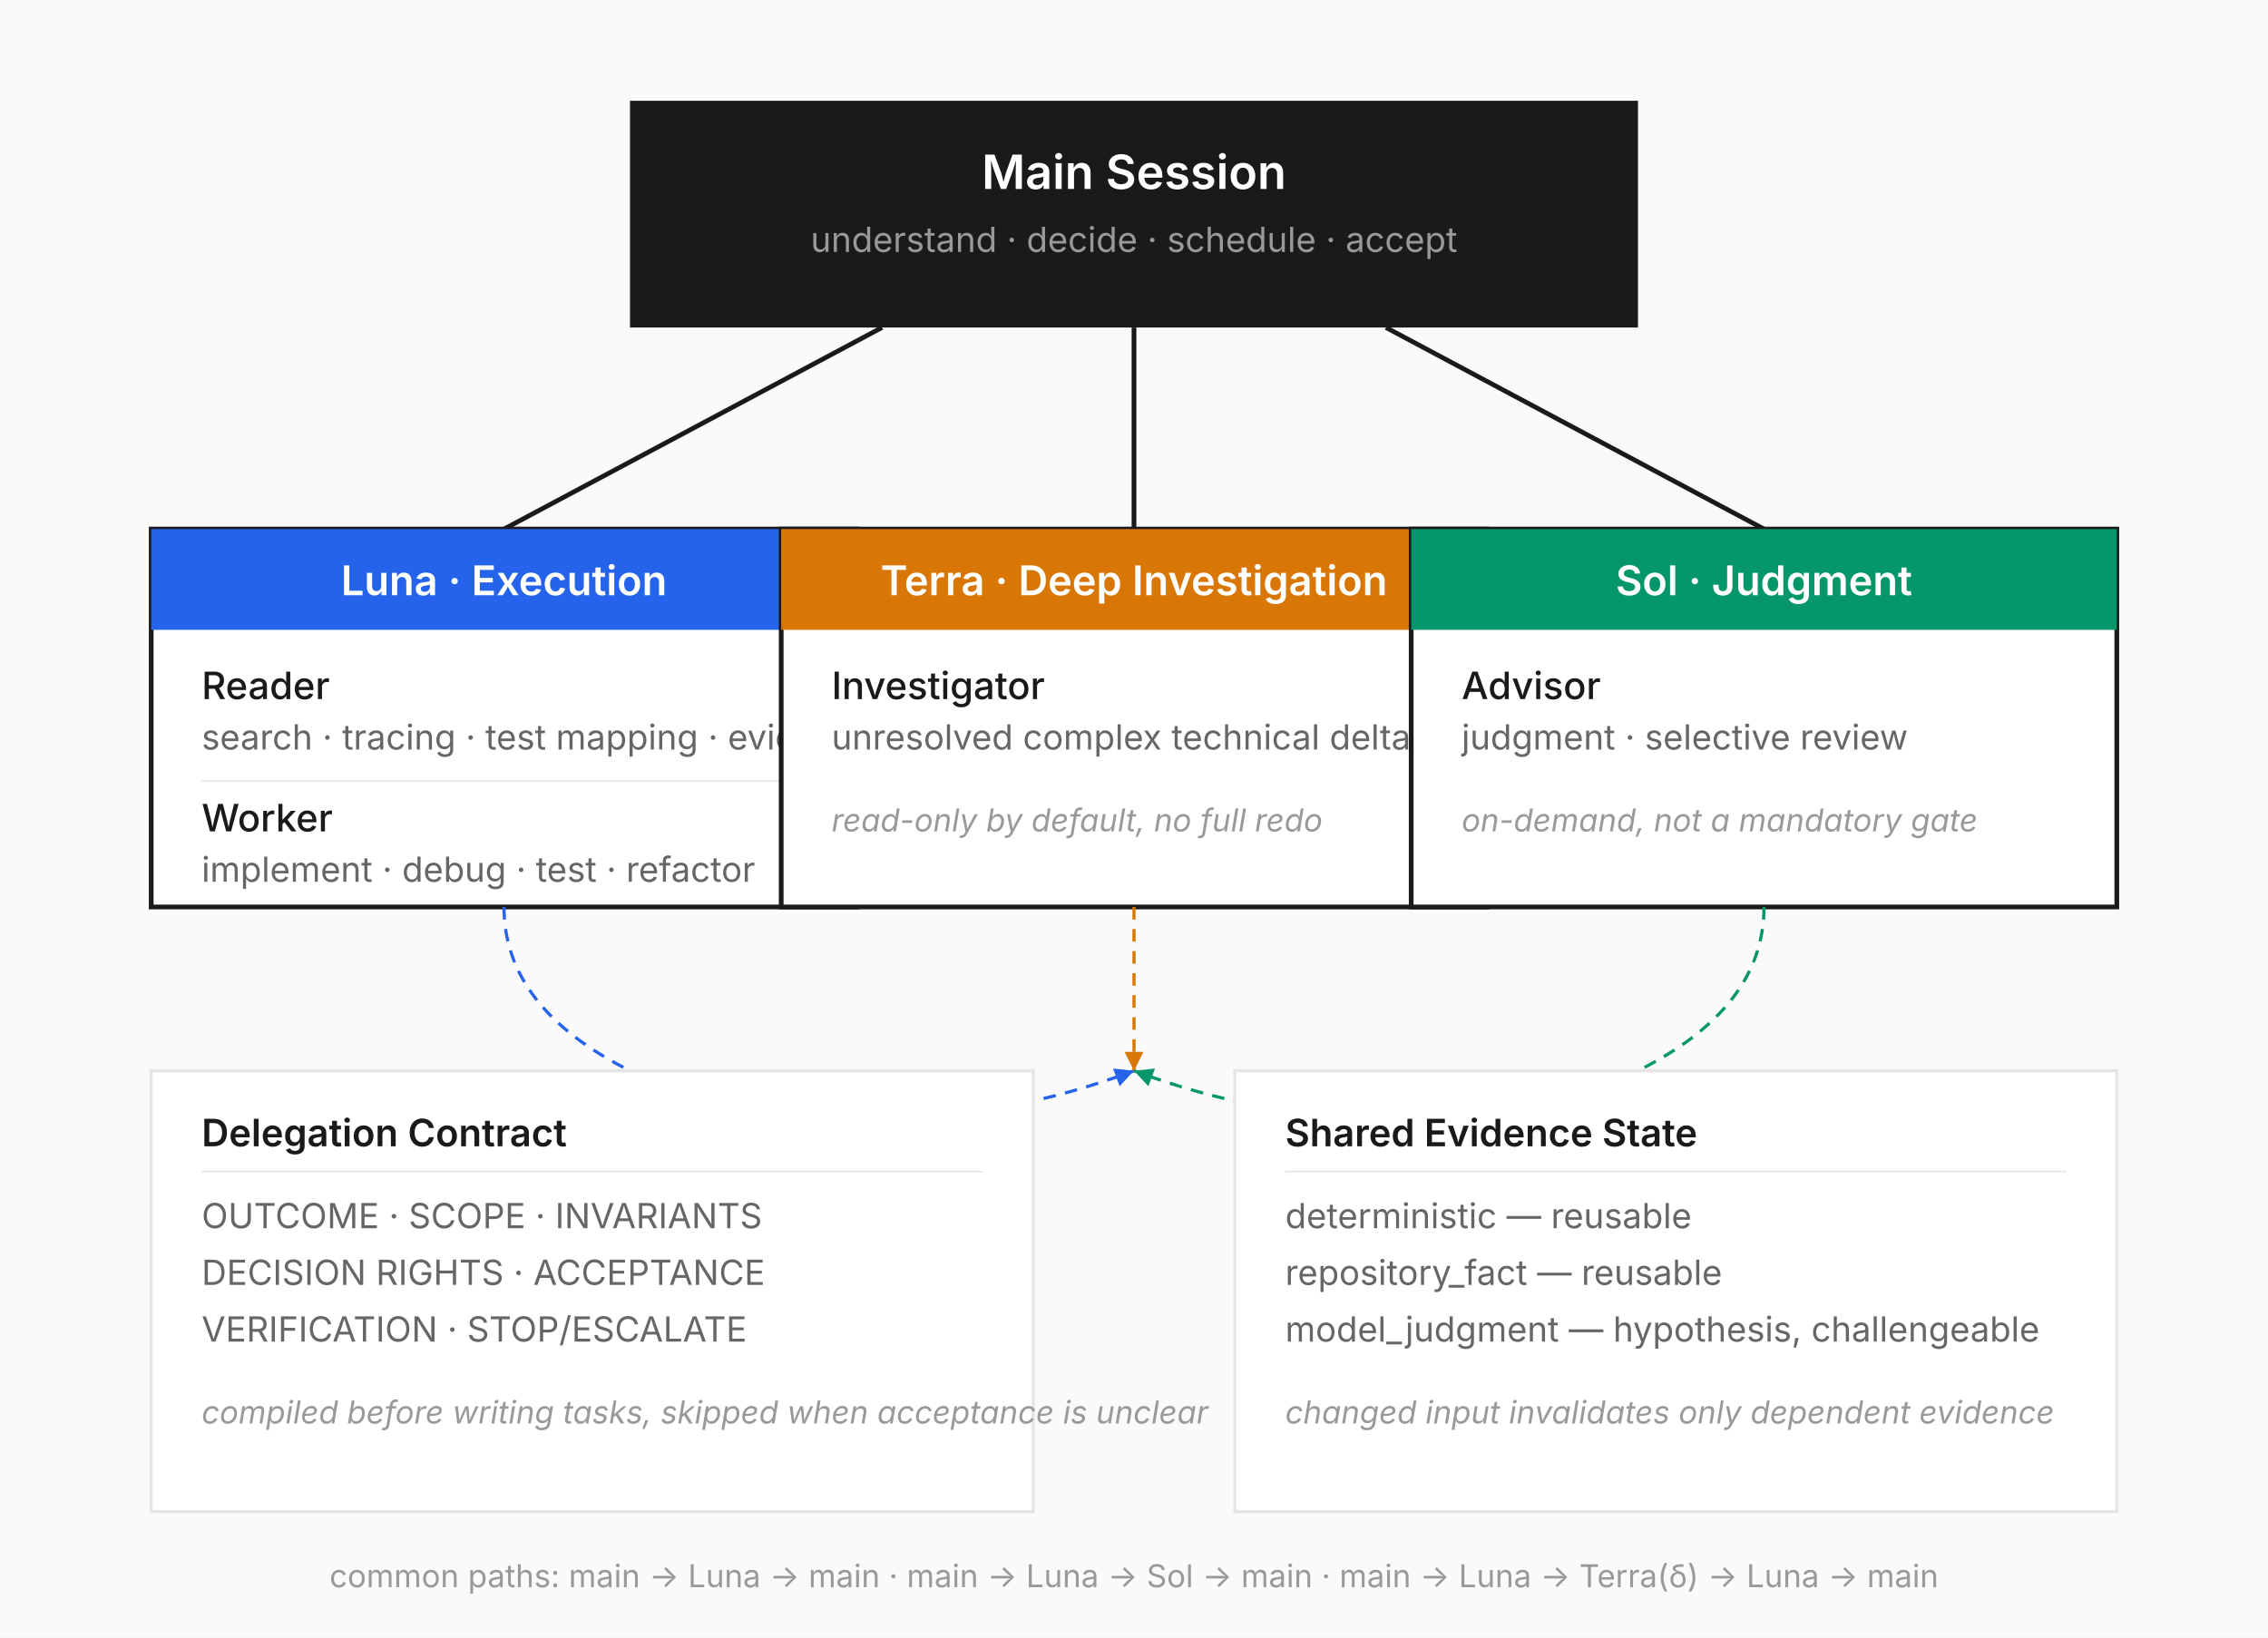
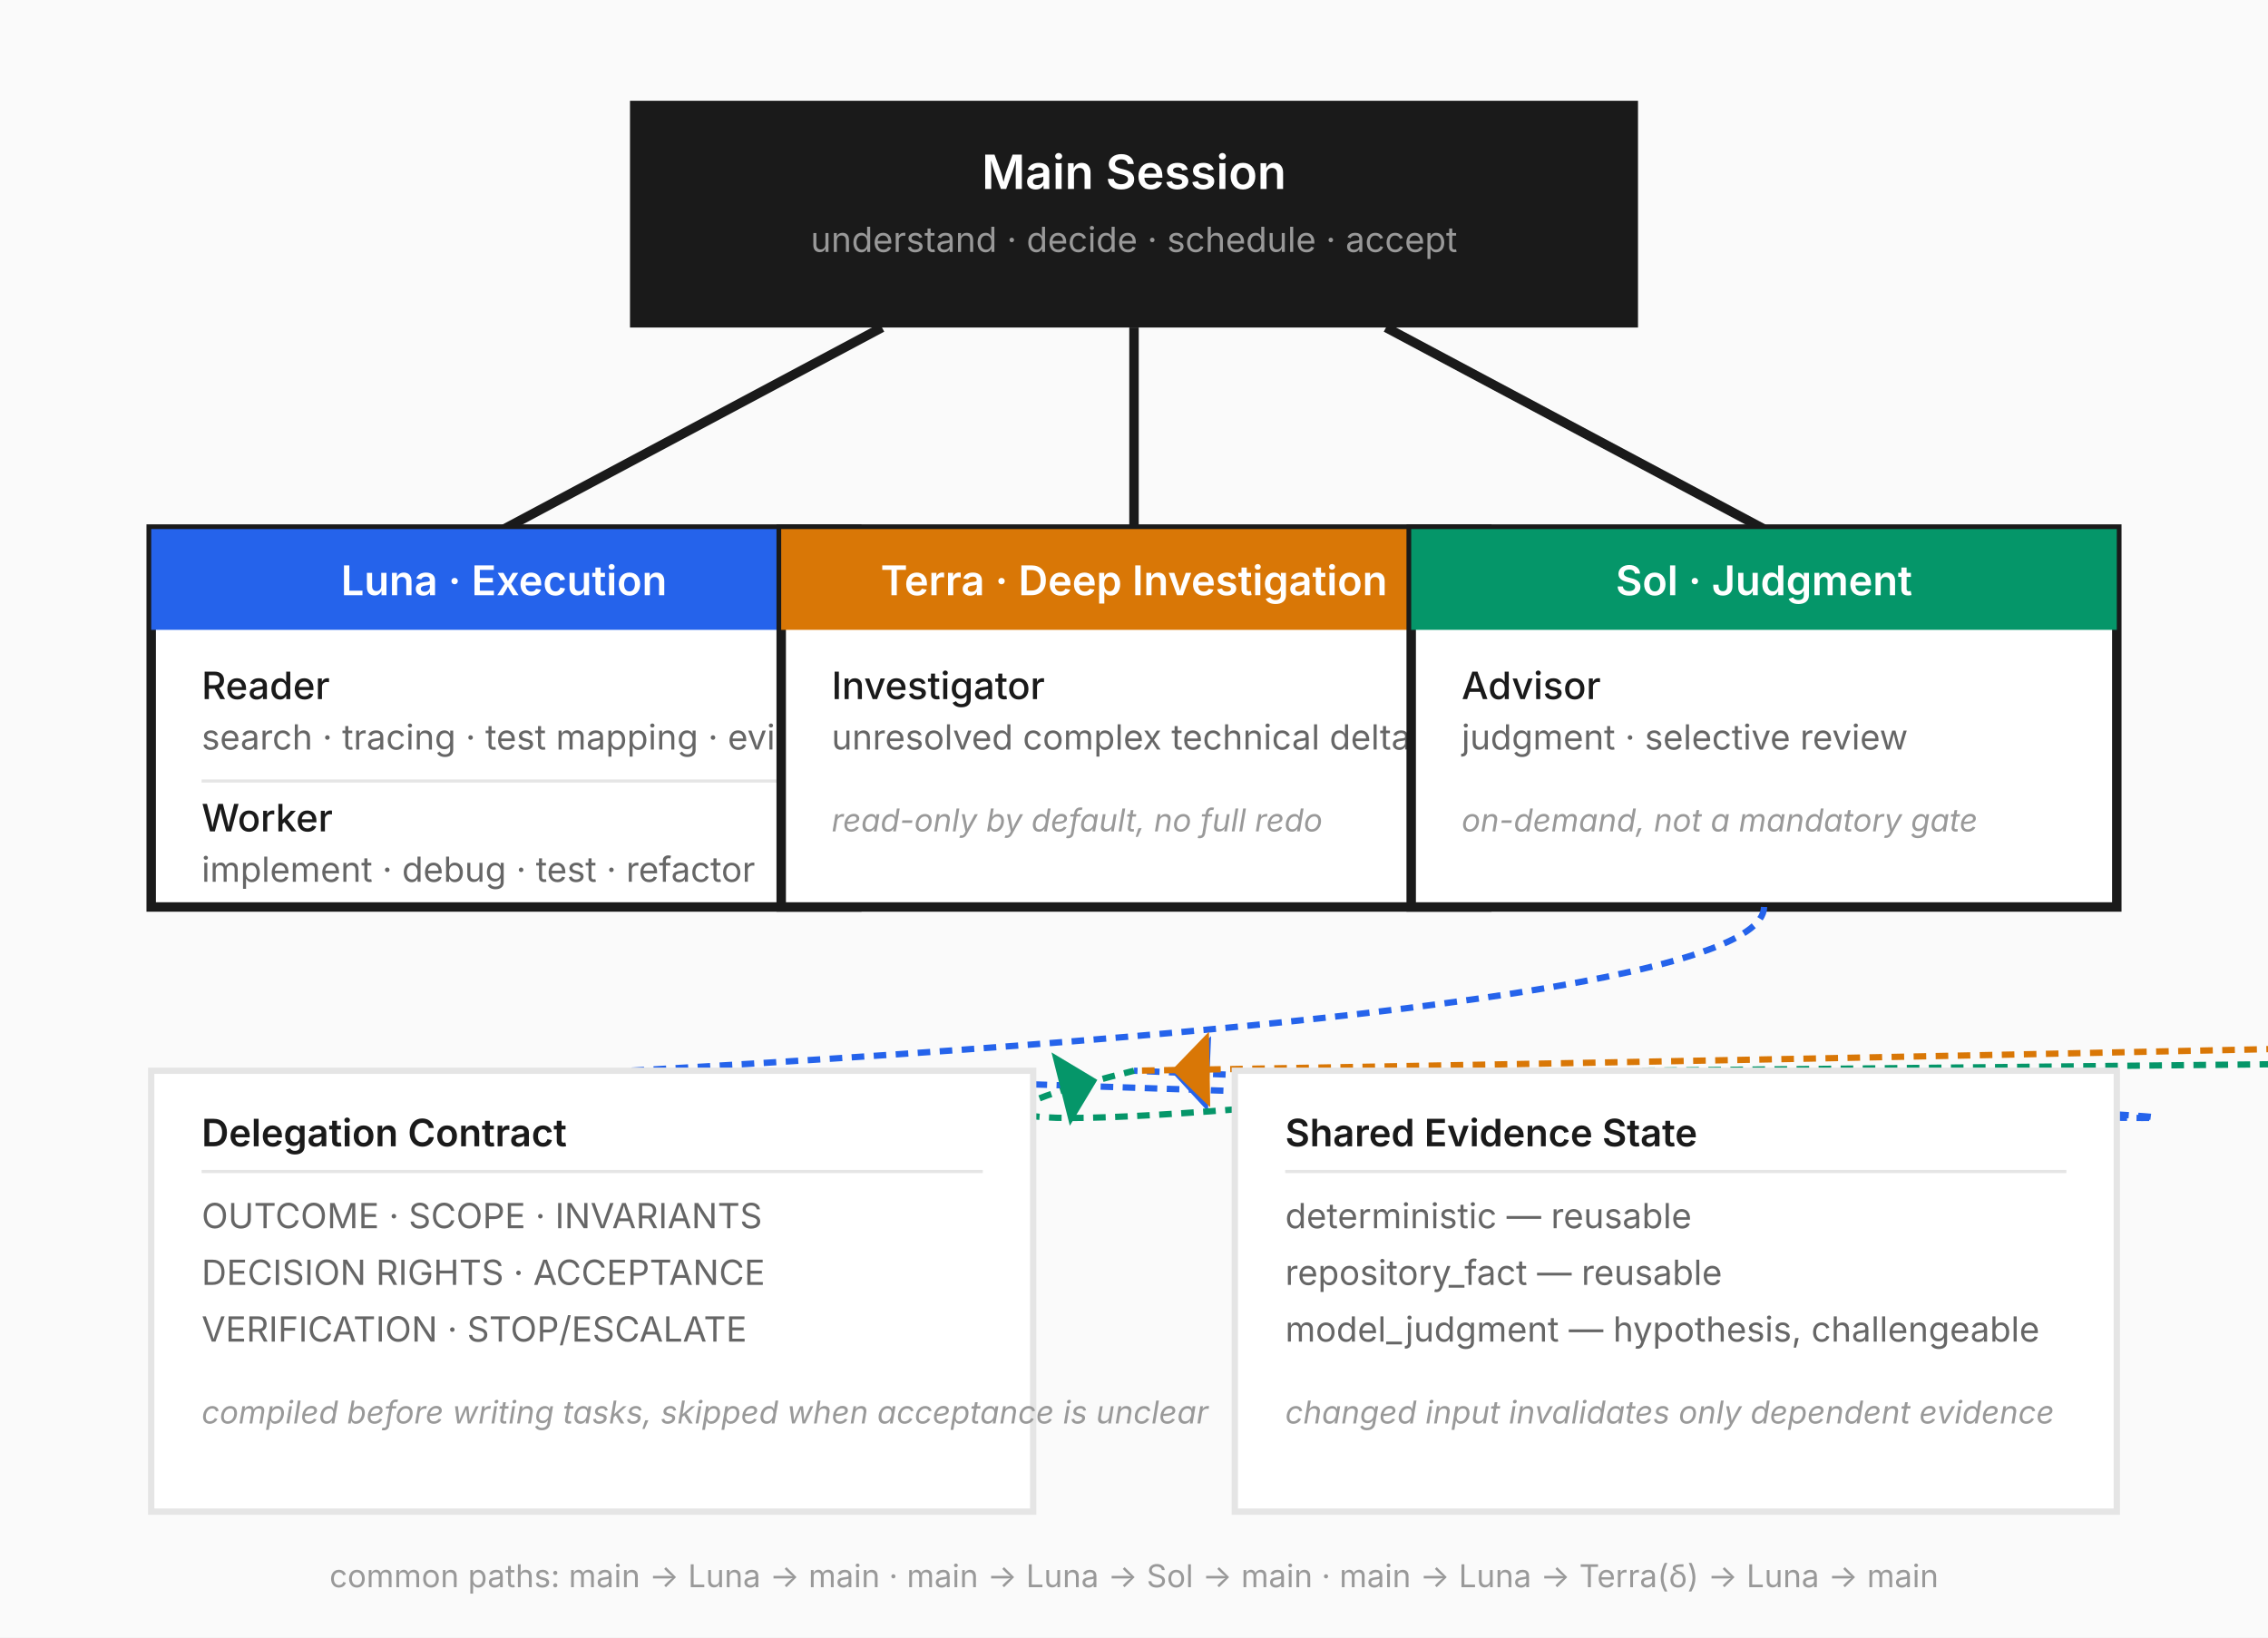
- <svg xmlns="http://www.w3.org/2000/svg" viewBox="0 0 720 520" fill="none" font-family="Inter, Helvetica, 'Noto Sans SC', sans-serif">
-   <rect width="720" height="520" fill="#fafafa" />
-   <rect x="200" y="32" width="320" height="72" rx="0" fill="#1a1a1a" />
-   <text x="360" y="60" text-anchor="middle" fill="#fff" font-size="15" font-weight="600">Main Session</text>
-   <text x="360" y="80" text-anchor="middle" fill="#999" font-size="11">understand · decide · schedule · accept</text>
-   <line x1="280" y1="104" x2="160" y2="168" stroke="#1a1a1a" stroke-width="1.5" />
-   <line x1="360" y1="104" x2="360" y2="168" stroke="#1a1a1a" stroke-width="1.5" />
-   <line x1="440" y1="104" x2="560" y2="168" stroke="#1a1a1a" stroke-width="1.5" />
-   <rect x="48" y="168" width="224" height="120" rx="0" fill="#fff" stroke="#1a1a1a" stroke-width="1.5" />
-   <rect x="48" y="168" width="224" height="32" rx="0" fill="#2563eb" />
-   <text x="160" y="189" text-anchor="middle" fill="#fff" font-size="13" font-weight="600">Luna · Execution</text>
-   <text x="64" y="222" fill="#1a1a1a" font-size="12" font-weight="500">Reader</text>
-   <text x="64" y="238" fill="#666" font-size="11">search · tracing · test mapping · evidence</text>
-   <line x1="64" y1="248" x2="256" y2="248" stroke="#e5e5e5" stroke-width="0.5" />
-   <text x="64" y="264" fill="#1a1a1a" font-size="12" font-weight="500">Worker</text>
-   <text x="64" y="280" fill="#666" font-size="11">implement · debug · test · refactor</text>
-   <rect x="248" y="168" width="224" height="120" rx="0" fill="#fff" stroke="#1a1a1a" stroke-width="1.5" />
-   <rect x="248" y="168" width="224" height="32" rx="0" fill="#d97706" />
-   <text x="360" y="189" text-anchor="middle" fill="#fff" font-size="13" font-weight="600">Terra · Deep Investigation</text>
-   <text x="264" y="222" fill="#1a1a1a" font-size="12" font-weight="500">Investigator</text>
-   <text x="264" y="238" fill="#666" font-size="11">unresolved complex technical delta</text>
-   <text x="264" y="264" fill="#999" font-size="10" font-style="italic">read-only by default, no full redo</text>
-   <rect x="448" y="168" width="224" height="120" rx="0" fill="#fff" stroke="#1a1a1a" stroke-width="1.5" />
-   <rect x="448" y="168" width="224" height="32" rx="0" fill="#059669" />
-   <text x="560" y="189" text-anchor="middle" fill="#fff" font-size="13" font-weight="600">Sol · Judgment</text>
-   <text x="464" y="222" fill="#1a1a1a" font-size="12" font-weight="500">Advisor</text>
-   <text x="464" y="238" fill="#666" font-size="11">judgment · selective review</text>
-   <text x="464" y="264" fill="#999" font-size="10" font-style="italic">on-demand, not a mandatory gate</text>
-   <path d="M160,288 Q160,320 200,340 Q280,370 360,340" stroke="#2563eb" stroke-width="1" stroke-dasharray="4,3" fill="none" marker-end="url(#arrow-blue)" />
-   <path d="M360,288 Q360,320 360,340" stroke="#d97706" stroke-width="1" stroke-dasharray="4,3" fill="none" marker-end="url(#arrow-amber)" />
-   <path d="M560,288 Q560,320 520,340 Q440,370 360,340" stroke="#059669" stroke-width="1" stroke-dasharray="4,3" fill="none" marker-end="url(#arrow-green)" />
-   <rect x="48" y="340" width="280" height="140" rx="0" fill="#fff" stroke="#e5e5e5" stroke-width="1" />
-   <text x="64" y="364" fill="#1a1a1a" font-size="12" font-weight="600">Delegation Contract</text>
-   <line x1="64" y1="372" x2="312" y2="372" stroke="#e5e5e5" stroke-width="0.5" />
-   <text x="64" y="390" fill="#666" font-size="11">OUTCOME · SCOPE · INVARIANTS</text>
-   <text x="64" y="408" fill="#666" font-size="11">DECISION RIGHTS · ACCEPTANCE</text>
-   <text x="64" y="426" fill="#666" font-size="11">VERIFICATION · STOP/ESCALATE</text>
-   <text x="64" y="452" fill="#999" font-size="10" font-style="italic">compiled before writing tasks, skipped when acceptance is unclear</text>
-   <rect x="392" y="340" width="280" height="140" rx="0" fill="#fff" stroke="#e5e5e5" stroke-width="1" />
-   <text x="408" y="364" fill="#1a1a1a" font-size="12" font-weight="600">Shared Evidence State</text>
-   <line x1="408" y1="372" x2="656" y2="372" stroke="#e5e5e5" stroke-width="0.5" />
-   <text x="408" y="390" fill="#666" font-size="11">deterministic — reusable</text>
-   <text x="408" y="408" fill="#666" font-size="11">repository_fact — reusable</text>
-   <text x="408" y="426" fill="#666" font-size="11">model_judgment — hypothesis, challengeable</text>
-   <text x="408" y="452" fill="#999" font-size="10" font-style="italic">changed input invalidates only dependent evidence</text>
-   <text x="360" y="504" text-anchor="middle" fill="#999" font-size="10">common paths: main → Luna → main · main → Luna → Sol → main · main → Luna → Terra(δ) → Luna → main</text>
+ <svg xmlns="http://www.w3.org/2000/svg" viewBox="0 0 1440 1040" fill="none" font-family="Inter, Helvetica, 'Noto Sans SC', sans-serif">
+   <rect width="1440" height="1040" fill="#fafafa" />
+   <rect x="400" y="64" width="640" height="144" rx="0" fill="#1a1a1a" />
+   <text x="720" y="120" text-anchor="middle" fill="#fff" font-size="30" font-weight="600">Main Session</text>
+   <text x="720" y="160" text-anchor="middle" fill="#999" font-size="22">understand · decide · schedule · accept</text>
+   <line x1="560" y1="208" x2="320" y2="336" stroke="#1a1a1a" stroke-width="6" />
+   <line x1="720" y1="208" x2="720" y2="336" stroke="#1a1a1a" stroke-width="6" />
+   <line x1="880" y1="208" x2="1120" y2="336" stroke="#1a1a1a" stroke-width="6" />
+   <rect x="96" y="336" width="448" height="240" rx="0" fill="#fff" stroke="#1a1a1a" stroke-width="6" />
+   <rect x="96" y="336" width="448" height="64" rx="0" fill="#2563eb" />
+   <text x="320" y="378" text-anchor="middle" fill="#fff" font-size="26" font-weight="600">Luna · Execution</text>
+   <text x="128" y="444" fill="#1a1a1a" font-size="24" font-weight="500">Reader</text>
+   <text x="128" y="476" fill="#666" font-size="22">search · tracing · test mapping · evidence</text>
+   <line x1="128" y1="496" x2="512" y2="496" stroke="#e5e5e5" stroke-width="2" />
+   <text x="128" y="528" fill="#1a1a1a" font-size="24" font-weight="500">Worker</text>
+   <text x="128" y="560" fill="#666" font-size="22">implement · debug · test · refactor</text>
+   <rect x="496" y="336" width="448" height="240" rx="0" fill="#fff" stroke="#1a1a1a" stroke-width="6" />
+   <rect x="496" y="336" width="448" height="64" rx="0" fill="#d97706" />
+   <text x="720" y="378" text-anchor="middle" fill="#fff" font-size="26" font-weight="600">Terra · Deep Investigation</text>
+   <text x="528" y="444" fill="#1a1a1a" font-size="24" font-weight="500">Investigator</text>
+   <text x="528" y="476" fill="#666" font-size="22">unresolved complex technical delta</text>
+   <text x="528" y="528" fill="#999" font-size="20" font-style="italic">read-only by default, no full redo</text>
+   <rect x="896" y="336" width="448" height="240" rx="0" fill="#fff" stroke="#1a1a1a" stroke-width="6" />
+   <rect x="896" y="336" width="448" height="64" rx="0" fill="#059669" />
+   <text x="1120" y="378" text-anchor="middle" fill="#fff" font-size="26" font-weight="600">Sol · Judgment</text>
+   <text x="928" y="444" fill="#1a1a1a" font-size="24" font-weight="500">Advisor</text>
+   <text x="928" y="476" fill="#666" font-size="22">judgment · selective review</text>
+   <text x="928" y="528" fill="#999" font-size="20" font-style="italic">on-demand, not a mandatory gate</text>
+   <path d="M1120.0,576.0 Q1120.0,640.0 400.0,680.0 Q2160.0,740.0 720.0,680.0" stroke="#2563eb" stroke-width="4" stroke-dasharray="8,6" fill="none" marker-end="url(#arrow-blue)" />
+   <path d="M3120.0,576.0 Q3120.0,640.0 720.0,680.0" stroke="#d97706" stroke-width="4" stroke-dasharray="8,6" fill="none" marker-end="url(#arrow-amber)" />
+   <path d="M5120.0,576.0 Q5120.0,640.0 1040.0,680.0 Q480.0,740.0 720.0,680.0" stroke="#059669" stroke-width="4" stroke-dasharray="8,6" fill="none" marker-end="url(#arrow-green)" />
+   <rect x="96" y="680" width="560" height="280" rx="0" fill="#fff" stroke="#e5e5e5" stroke-width="4" />
+   <text x="128" y="728" fill="#1a1a1a" font-size="24" font-weight="600">Delegation Contract</text>
+   <line x1="128" y1="744" x2="624" y2="744" stroke="#e5e5e5" stroke-width="2" />
+   <text x="128" y="780" fill="#666" font-size="22">OUTCOME · SCOPE · INVARIANTS</text>
+   <text x="128" y="816" fill="#666" font-size="22">DECISION RIGHTS · ACCEPTANCE</text>
+   <text x="128" y="852" fill="#666" font-size="22">VERIFICATION · STOP/ESCALATE</text>
+   <text x="128" y="904" fill="#999" font-size="20" font-style="italic">compiled before writing tasks, skipped when acceptance is unclear</text>
+   <rect x="784" y="680" width="560" height="280" rx="0" fill="#fff" stroke="#e5e5e5" stroke-width="4" />
+   <text x="816" y="728" fill="#1a1a1a" font-size="24" font-weight="600">Shared Evidence State</text>
+   <line x1="816" y1="744" x2="1312" y2="744" stroke="#e5e5e5" stroke-width="2" />
+   <text x="816" y="780" fill="#666" font-size="22">deterministic — reusable</text>
+   <text x="816" y="816" fill="#666" font-size="22">repository_fact — reusable</text>
+   <text x="816" y="852" fill="#666" font-size="22">model_judgment — hypothesis, challengeable</text>
+   <text x="816" y="904" fill="#999" font-size="20" font-style="italic">changed input invalidates only dependent evidence</text>
+   <text x="720" y="1008" text-anchor="middle" fill="#999" font-size="20">common paths: main → Luna → main · main → Luna → Sol → main · main → Luna → Terra(δ) → Luna → main</text>
  <defs>
-     <marker id="arrow-blue" viewBox="0 0 8 8" refX="8" refY="4" markerWidth="6" markerHeight="6" orient="auto-start-reverse">
-       <path d="M0,0 L8,4 L0,8 Z" fill="#2563eb" />
+     <marker id="arrow-blue" viewBox="0 0 16 16" refX="16" refY="8" markerWidth="12" markerHeight="12" orient="auto-start-reverse">
+       <path d="M0,0.0 L8,8.0 L0,16.0 Z" fill="#2563eb" />
    </marker>
-     <marker id="arrow-amber" viewBox="0 0 8 8" refX="8" refY="4" markerWidth="6" markerHeight="6" orient="auto-start-reverse">
-       <path d="M0,0 L8,4 L0,8 Z" fill="#d97706" />
+     <marker id="arrow-amber" viewBox="0 0 16 16" refX="16" refY="8" markerWidth="12" markerHeight="12" orient="auto-start-reverse">
+       <path d="M0,0.0 L8,8.0 L0,16.0 Z" fill="#d97706" />
    </marker>
-     <marker id="arrow-green" viewBox="0 0 8 8" refX="8" refY="4" markerWidth="6" markerHeight="6" orient="auto-start-reverse">
-       <path d="M0,0 L8,4 L0,8 Z" fill="#059669" />
+     <marker id="arrow-green" viewBox="0 0 16 16" refX="16" refY="8" markerWidth="12" markerHeight="12" orient="auto-start-reverse">
+       <path d="M0,0.0 L8,8.0 L0,16.0 Z" fill="#059669" />
    </marker>
  </defs>
</svg>
